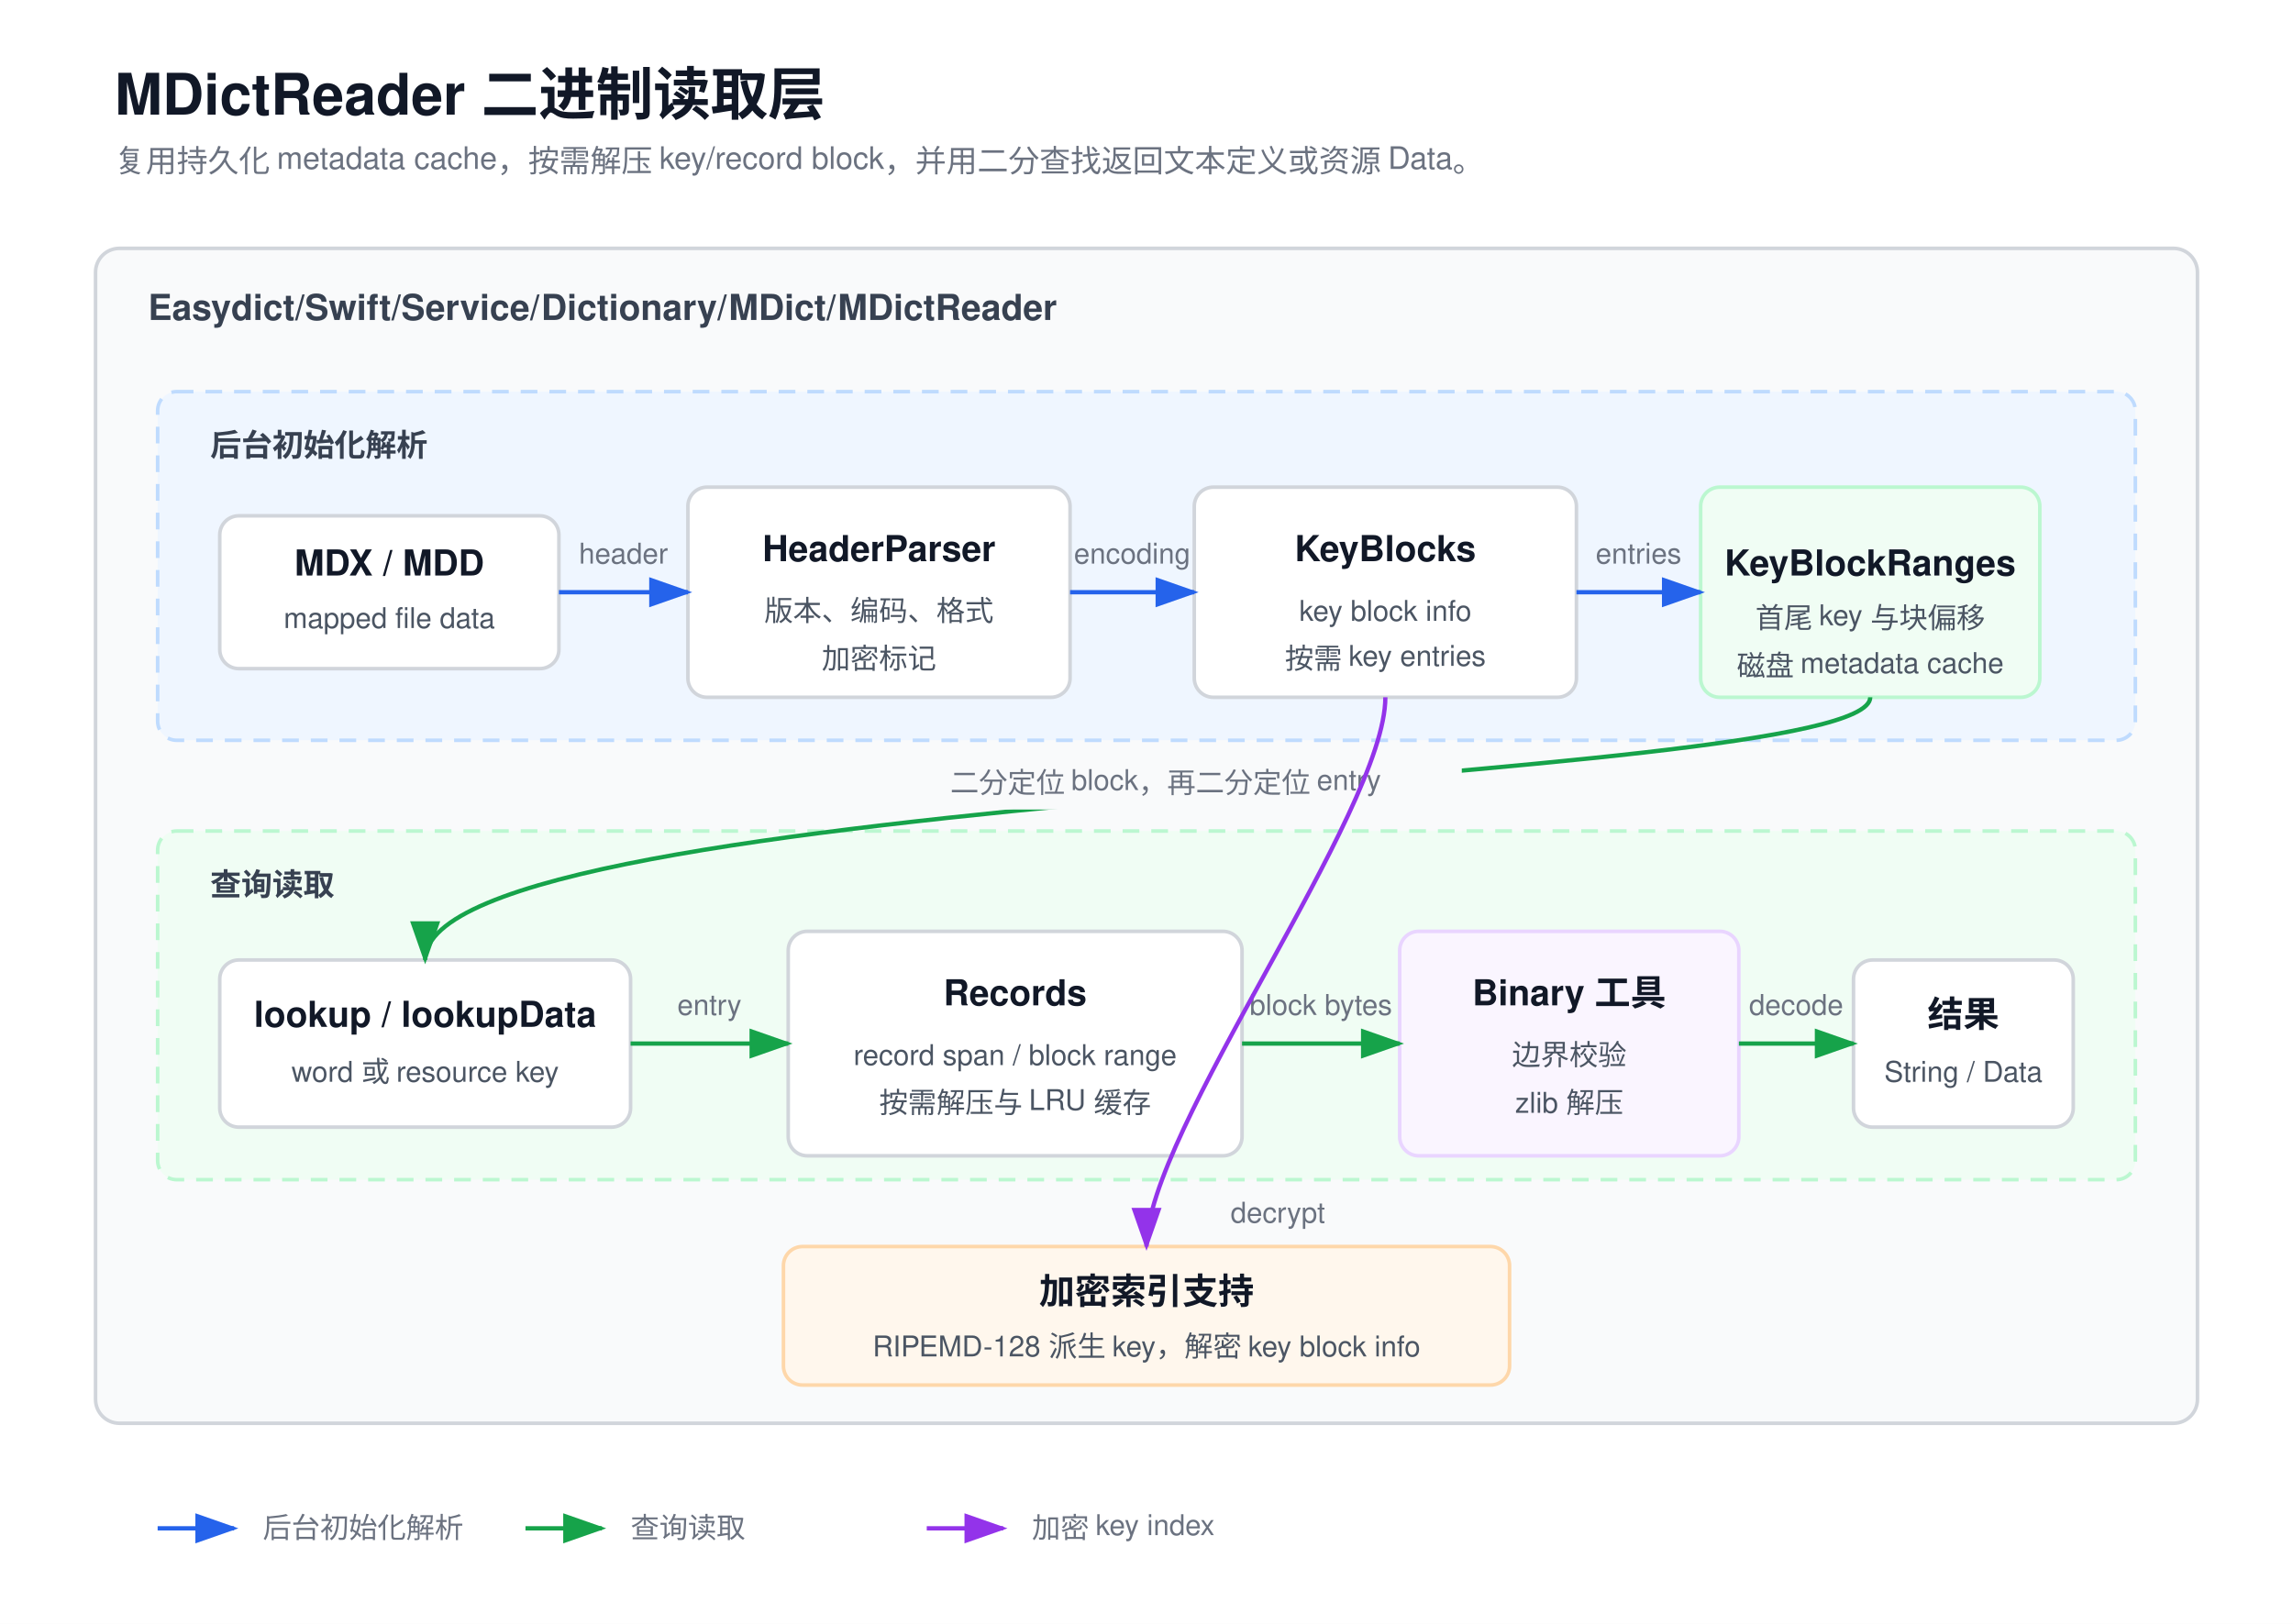
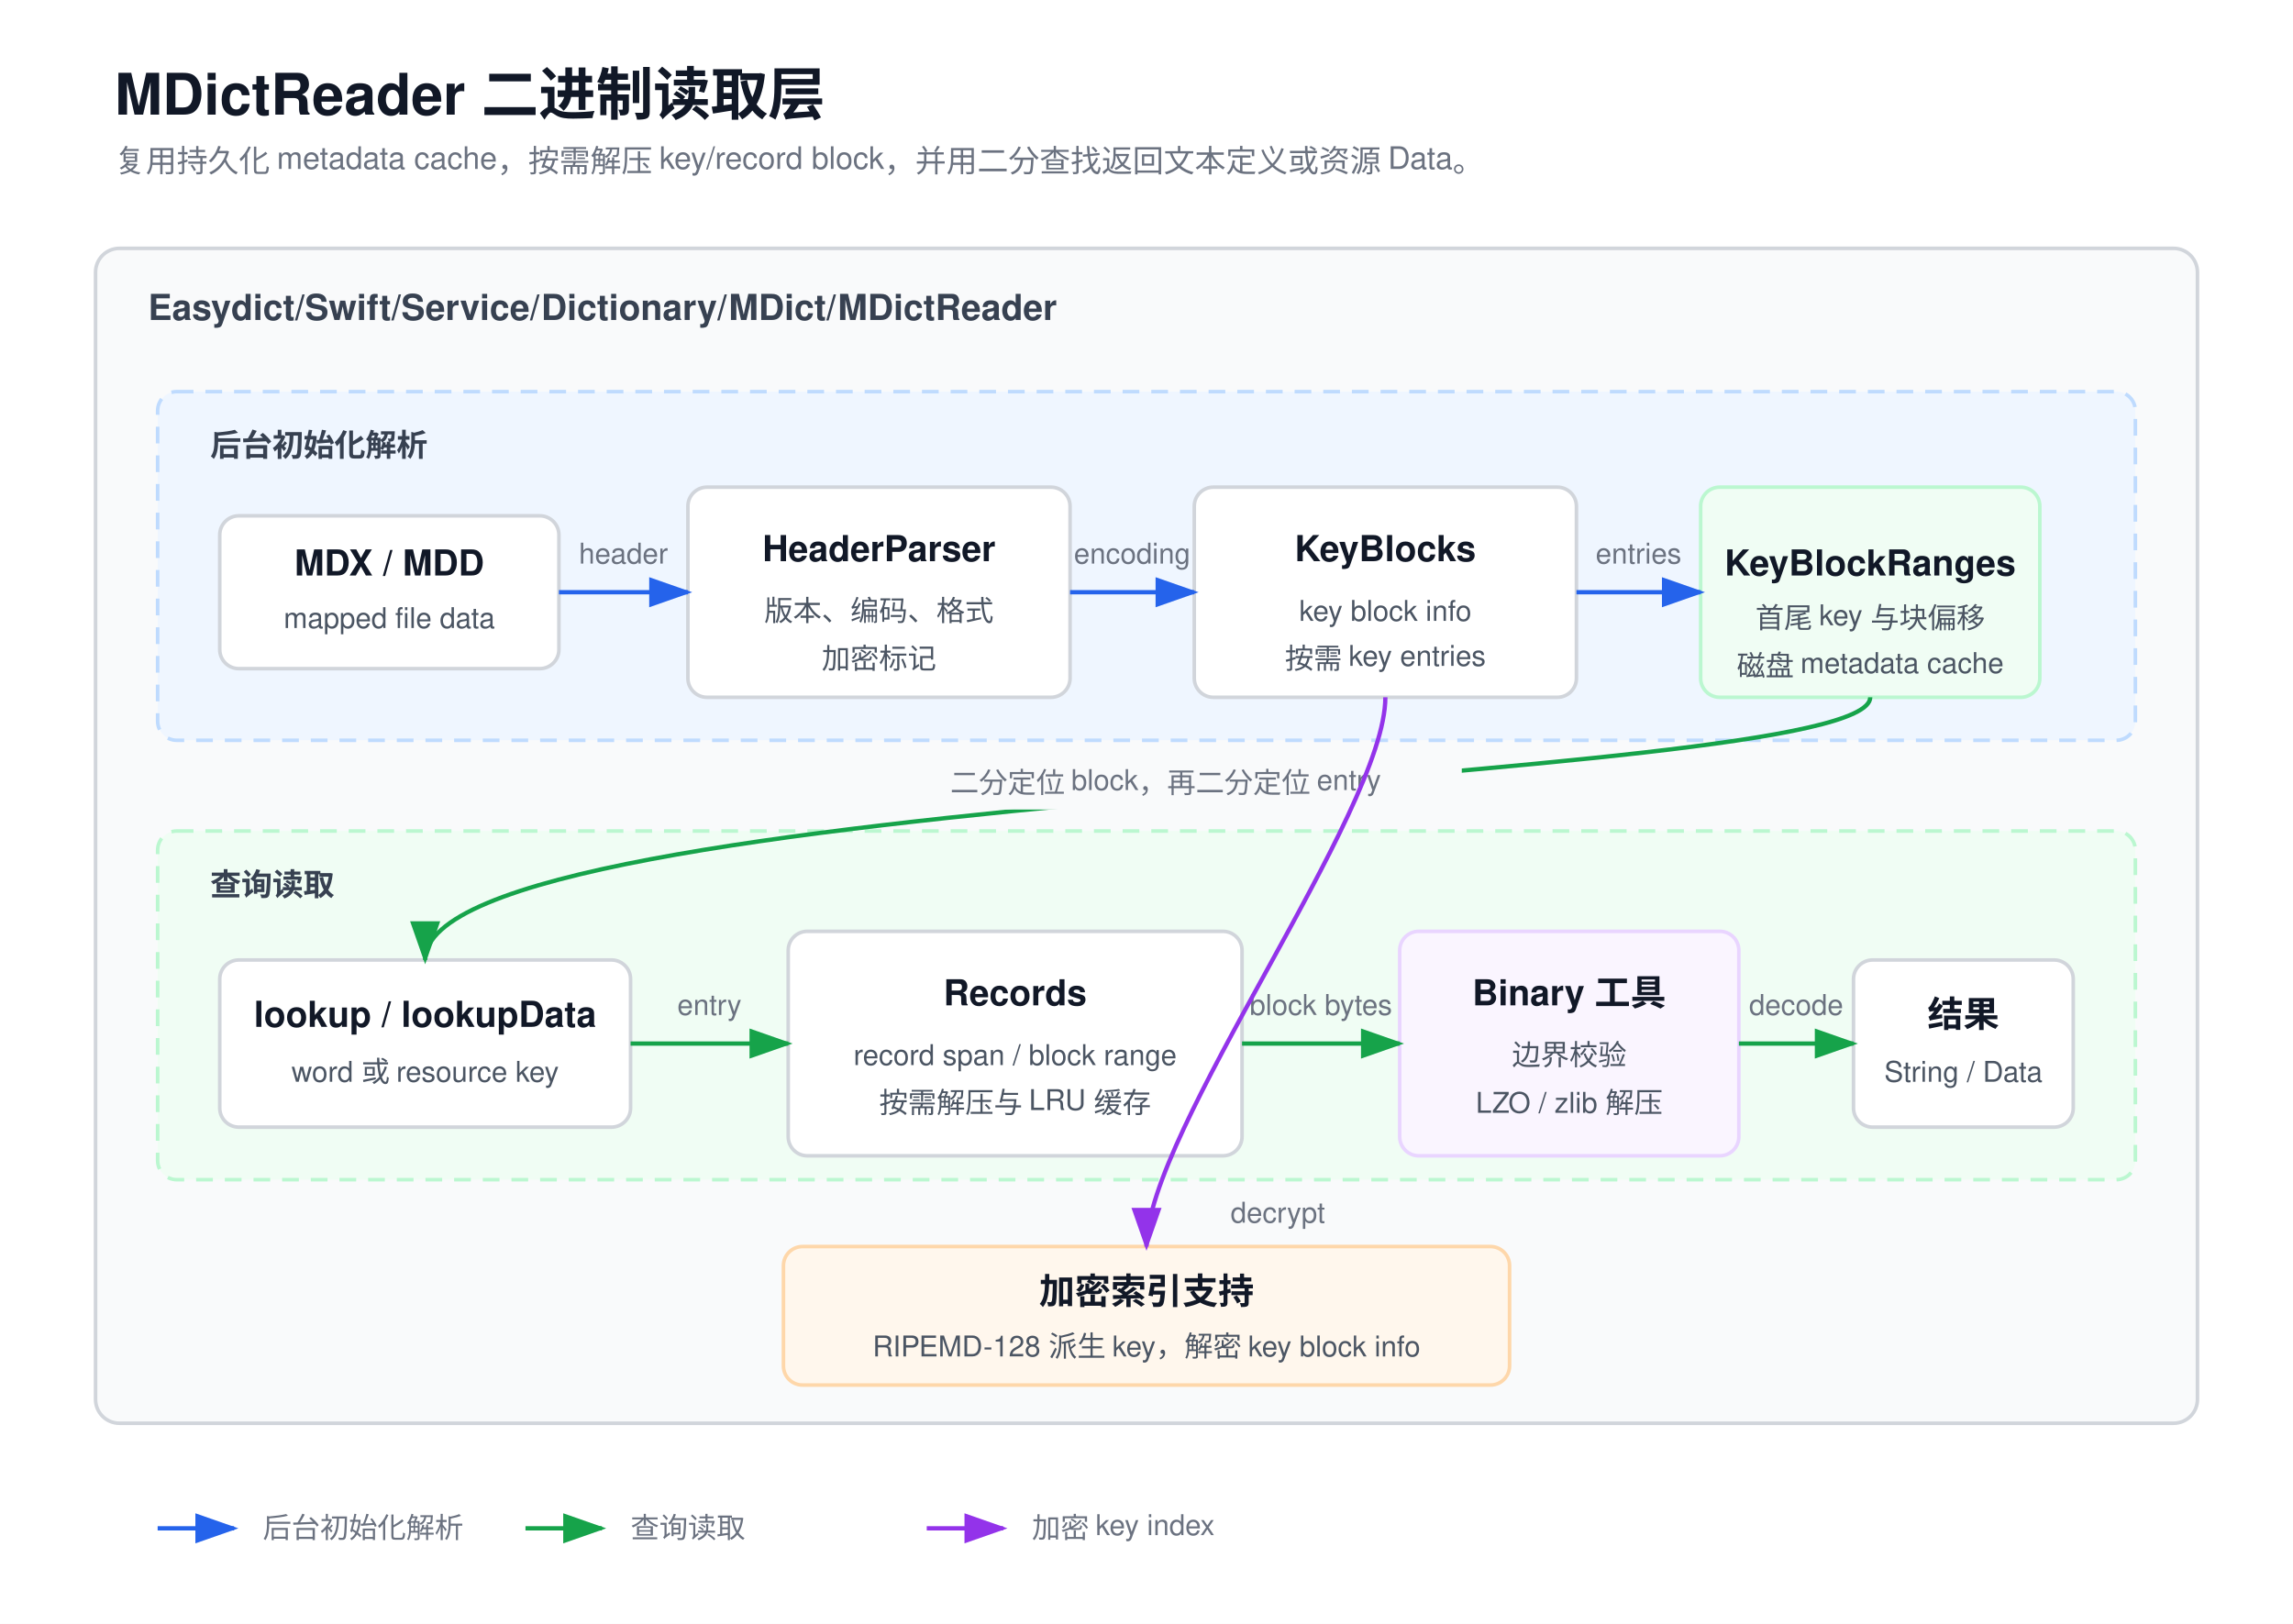
<svg xmlns="http://www.w3.org/2000/svg" viewBox="0 0 960 680" width="960" height="680" role="img" aria-labelledby="title desc">
  <style>
    text {
      font-family: 'Helvetica Neue', Helvetica, Arial, 'PingFang SC', 'Microsoft YaHei', sans-serif;
    }
    .title { fill: #111827; font-size: 24px; font-weight: 600; }
    .subtitle { fill: #6b7280; font-size: 13px; }
    .group-title { fill: #374151; font-size: 15px; font-weight: 600; }
    .box-title { fill: #111827; font-size: 15px; font-weight: 600; }
    .box-text { fill: #4b5563; font-size: 12px; }
    .label { fill: #6b7280; font-size: 12px; }
    .lane-title { fill: #374151; font-size: 13px; font-weight: 600; }
  </style>
  <defs>
    <marker id="arrow-blue" markerWidth="10" markerHeight="7" refX="9" refY="3.5" orient="auto">
      <polygon points="0 0, 10 3.5, 0 7" fill="#2563eb" />
    </marker>
    <marker id="arrow-green" markerWidth="10" markerHeight="7" refX="9" refY="3.5" orient="auto">
      <polygon points="0 0, 10 3.5, 0 7" fill="#16a34a" />
    </marker>
    <marker id="arrow-purple" markerWidth="10" markerHeight="7" refX="9" refY="3.5" orient="auto">
      <polygon points="0 0, 10 3.5, 0 7" fill="#9333ea" />
    </marker>
  </defs>
  <rect width="960" height="680" fill="#ffffff" />
  <text x="48" y="48" class="title">MDictReader 二进制读取层</text>
  <text x="48" y="72" class="subtitle">复用持久化 metadata cache，按需解压 key/record block，并用二分查找返回文本定义或资源 Data。</text>
  <rect x="40" y="104" width="880" height="492" rx="10" ry="10" fill="#f9fafb" stroke="#d1d5db" stroke-width="1.5" />
  <text x="62" y="134" class="group-title">Easydict/Swift/Service/Dictionary/MDict/MDictReader</text>
  <rect x="66" y="164" width="828" height="146" rx="8" ry="8" fill="#eff6ff" stroke="#bfdbfe" stroke-width="1.5" stroke-dasharray="7 5" />
  <text x="88" y="191" class="lane-title">后台初始化解析</text>
  <rect x="92" y="216" width="142" height="64" rx="8" ry="8" fill="#ffffff" stroke="#d1d5db" stroke-width="1.5" />
  <text x="163" y="241" text-anchor="middle" class="box-title">MDX / MDD</text>
  <text x="163" y="263" text-anchor="middle" class="box-text">mapped file data</text>
  <rect x="288" y="204" width="160" height="88" rx="8" ry="8" fill="#ffffff" stroke="#d1d5db" stroke-width="1.5" />
  <text x="368" y="235" text-anchor="middle" class="box-title">HeaderParser</text>
  <text x="368" y="260" text-anchor="middle" class="box-text">版本、编码、格式</text>
  <text x="368" y="280" text-anchor="middle" class="box-text">加密标记</text>
  <rect x="500" y="204" width="160" height="88" rx="8" ry="8" fill="#ffffff" stroke="#d1d5db" stroke-width="1.5" />
  <text x="580" y="235" text-anchor="middle" class="box-title">KeyBlocks</text>
  <text x="580" y="260" text-anchor="middle" class="box-text">key block info</text>
  <text x="580" y="280" text-anchor="middle" class="box-text">按需 key entries</text>
  <rect x="712" y="204" width="142" height="88" rx="8" ry="8" fill="#f0fdf4" stroke="#bbf7d0" stroke-width="1.5" />
  <text x="783" y="241" text-anchor="middle" class="box-title">KeyBlockRanges</text>
  <text x="783" y="263" text-anchor="middle" class="box-text">首尾 key 与块偏移</text>
  <text x="783" y="283" text-anchor="middle" class="box-text">磁盘 metadata cache</text>
  <path d="M234 248 H288" stroke="#2563eb" stroke-width="1.8" fill="none" marker-end="url(#arrow-blue)" />
  <text x="261" y="236" text-anchor="middle" class="label">header</text>
  <path d="M448 248 H500" stroke="#2563eb" stroke-width="1.8" fill="none" marker-end="url(#arrow-blue)" />
  <text x="474" y="236" text-anchor="middle" class="label">encoding</text>
  <path d="M660 248 H712" stroke="#2563eb" stroke-width="1.8" fill="none" marker-end="url(#arrow-blue)" />
  <text x="686" y="236" text-anchor="middle" class="label">entries</text>
  <rect x="66" y="348" width="828" height="146" rx="8" ry="8" fill="#f0fdf4" stroke="#bbf7d0" stroke-width="1.5" stroke-dasharray="7 5" />
  <text x="88" y="375" class="lane-title">查询读取</text>
  <rect x="92" y="402" width="172" height="70" rx="8" ry="8" fill="#ffffff" stroke="#d1d5db" stroke-width="1.5" />
  <text x="178" y="430" text-anchor="middle" class="box-title">lookup / lookupData</text>
  <text x="178" y="453" text-anchor="middle" class="box-text">word 或 resource key</text>
  <rect x="330" y="390" width="190" height="94" rx="8" ry="8" fill="#ffffff" stroke="#d1d5db" stroke-width="1.5" />
  <text x="425" y="421" text-anchor="middle" class="box-title">Records</text>
  <text x="425" y="446" text-anchor="middle" class="box-text">record span / block range</text>
  <text x="425" y="466" text-anchor="middle" class="box-text">按需解压与 LRU 缓存</text>
  <rect x="586" y="390" width="142" height="94" rx="8" ry="8" fill="#faf5ff" stroke="#e9d5ff" stroke-width="1.5" />
  <text x="657" y="421" text-anchor="middle" class="box-title">Binary 工具</text>
  <text x="657" y="446" text-anchor="middle" class="box-text">边界校验</text>
-   <text x="657" y="466" text-anchor="middle" class="box-text">zlib 解压</text>
+   <text x="657" y="466" text-anchor="middle" class="box-text">LZO / zlib 解压</text>
  <rect x="776" y="402" width="92" height="70" rx="8" ry="8" fill="#ffffff" stroke="#d1d5db" stroke-width="1.5" />
  <text x="822" y="430" text-anchor="middle" class="box-title">结果</text>
  <text x="822" y="453" text-anchor="middle" class="box-text">String / Data</text>
  <path d="M264 437 H330" stroke="#16a34a" stroke-width="1.8" fill="none" marker-end="url(#arrow-green)" />
  <text x="297" y="425" text-anchor="middle" class="label">entry</text>
  <path d="M520 437 H586" stroke="#16a34a" stroke-width="1.8" fill="none" marker-end="url(#arrow-green)" />
  <text x="553" y="425" text-anchor="middle" class="label">block bytes</text>
  <path d="M728 437 H776" stroke="#16a34a" stroke-width="1.8" fill="none" marker-end="url(#arrow-green)" />
  <text x="752" y="425" text-anchor="middle" class="label">decode</text>
  <path d="M783 292 C783 330 178 330 178 402" stroke="#16a34a" stroke-width="1.8" fill="none" marker-end="url(#arrow-green)" />
  <rect x="364" y="315" width="248" height="24" rx="4" ry="4" fill="#f9fafb" />
  <text x="488" y="332" text-anchor="middle" class="label">二分定位 block，再二分定位 entry</text>
  <rect x="328" y="522" width="304" height="58" rx="8" ry="8" fill="#fff7ed" stroke="#fed7aa" stroke-width="1.5" />
  <text x="480" y="546" text-anchor="middle" class="box-title">加密索引支持</text>
  <text x="480" y="568" text-anchor="middle" class="box-text">RIPEMD-128 派生 key，解密 key block info</text>
  <path d="M580 292 C580 340 480 474 480 522" stroke="#9333ea" stroke-width="1.8" fill="none" marker-end="url(#arrow-purple)" />
  <text x="535" y="512" text-anchor="middle" class="label">decrypt</text>
  <g transform="translate(66, 632)">
    <line x1="0" y1="8" x2="32" y2="8" stroke="#2563eb" stroke-width="1.8" marker-end="url(#arrow-blue)" />
    <text x="44" y="12" class="label">后台初始化解析</text>
    <line x1="154" y1="8" x2="186" y2="8" stroke="#16a34a" stroke-width="1.8" marker-end="url(#arrow-green)" />
    <text x="198" y="12" class="label">查询读取</text>
    <line x1="322" y1="8" x2="354" y2="8" stroke="#9333ea" stroke-width="1.8" marker-end="url(#arrow-purple)" />
    <text x="366" y="12" class="label">加密 key index</text>
  </g>
</svg>
